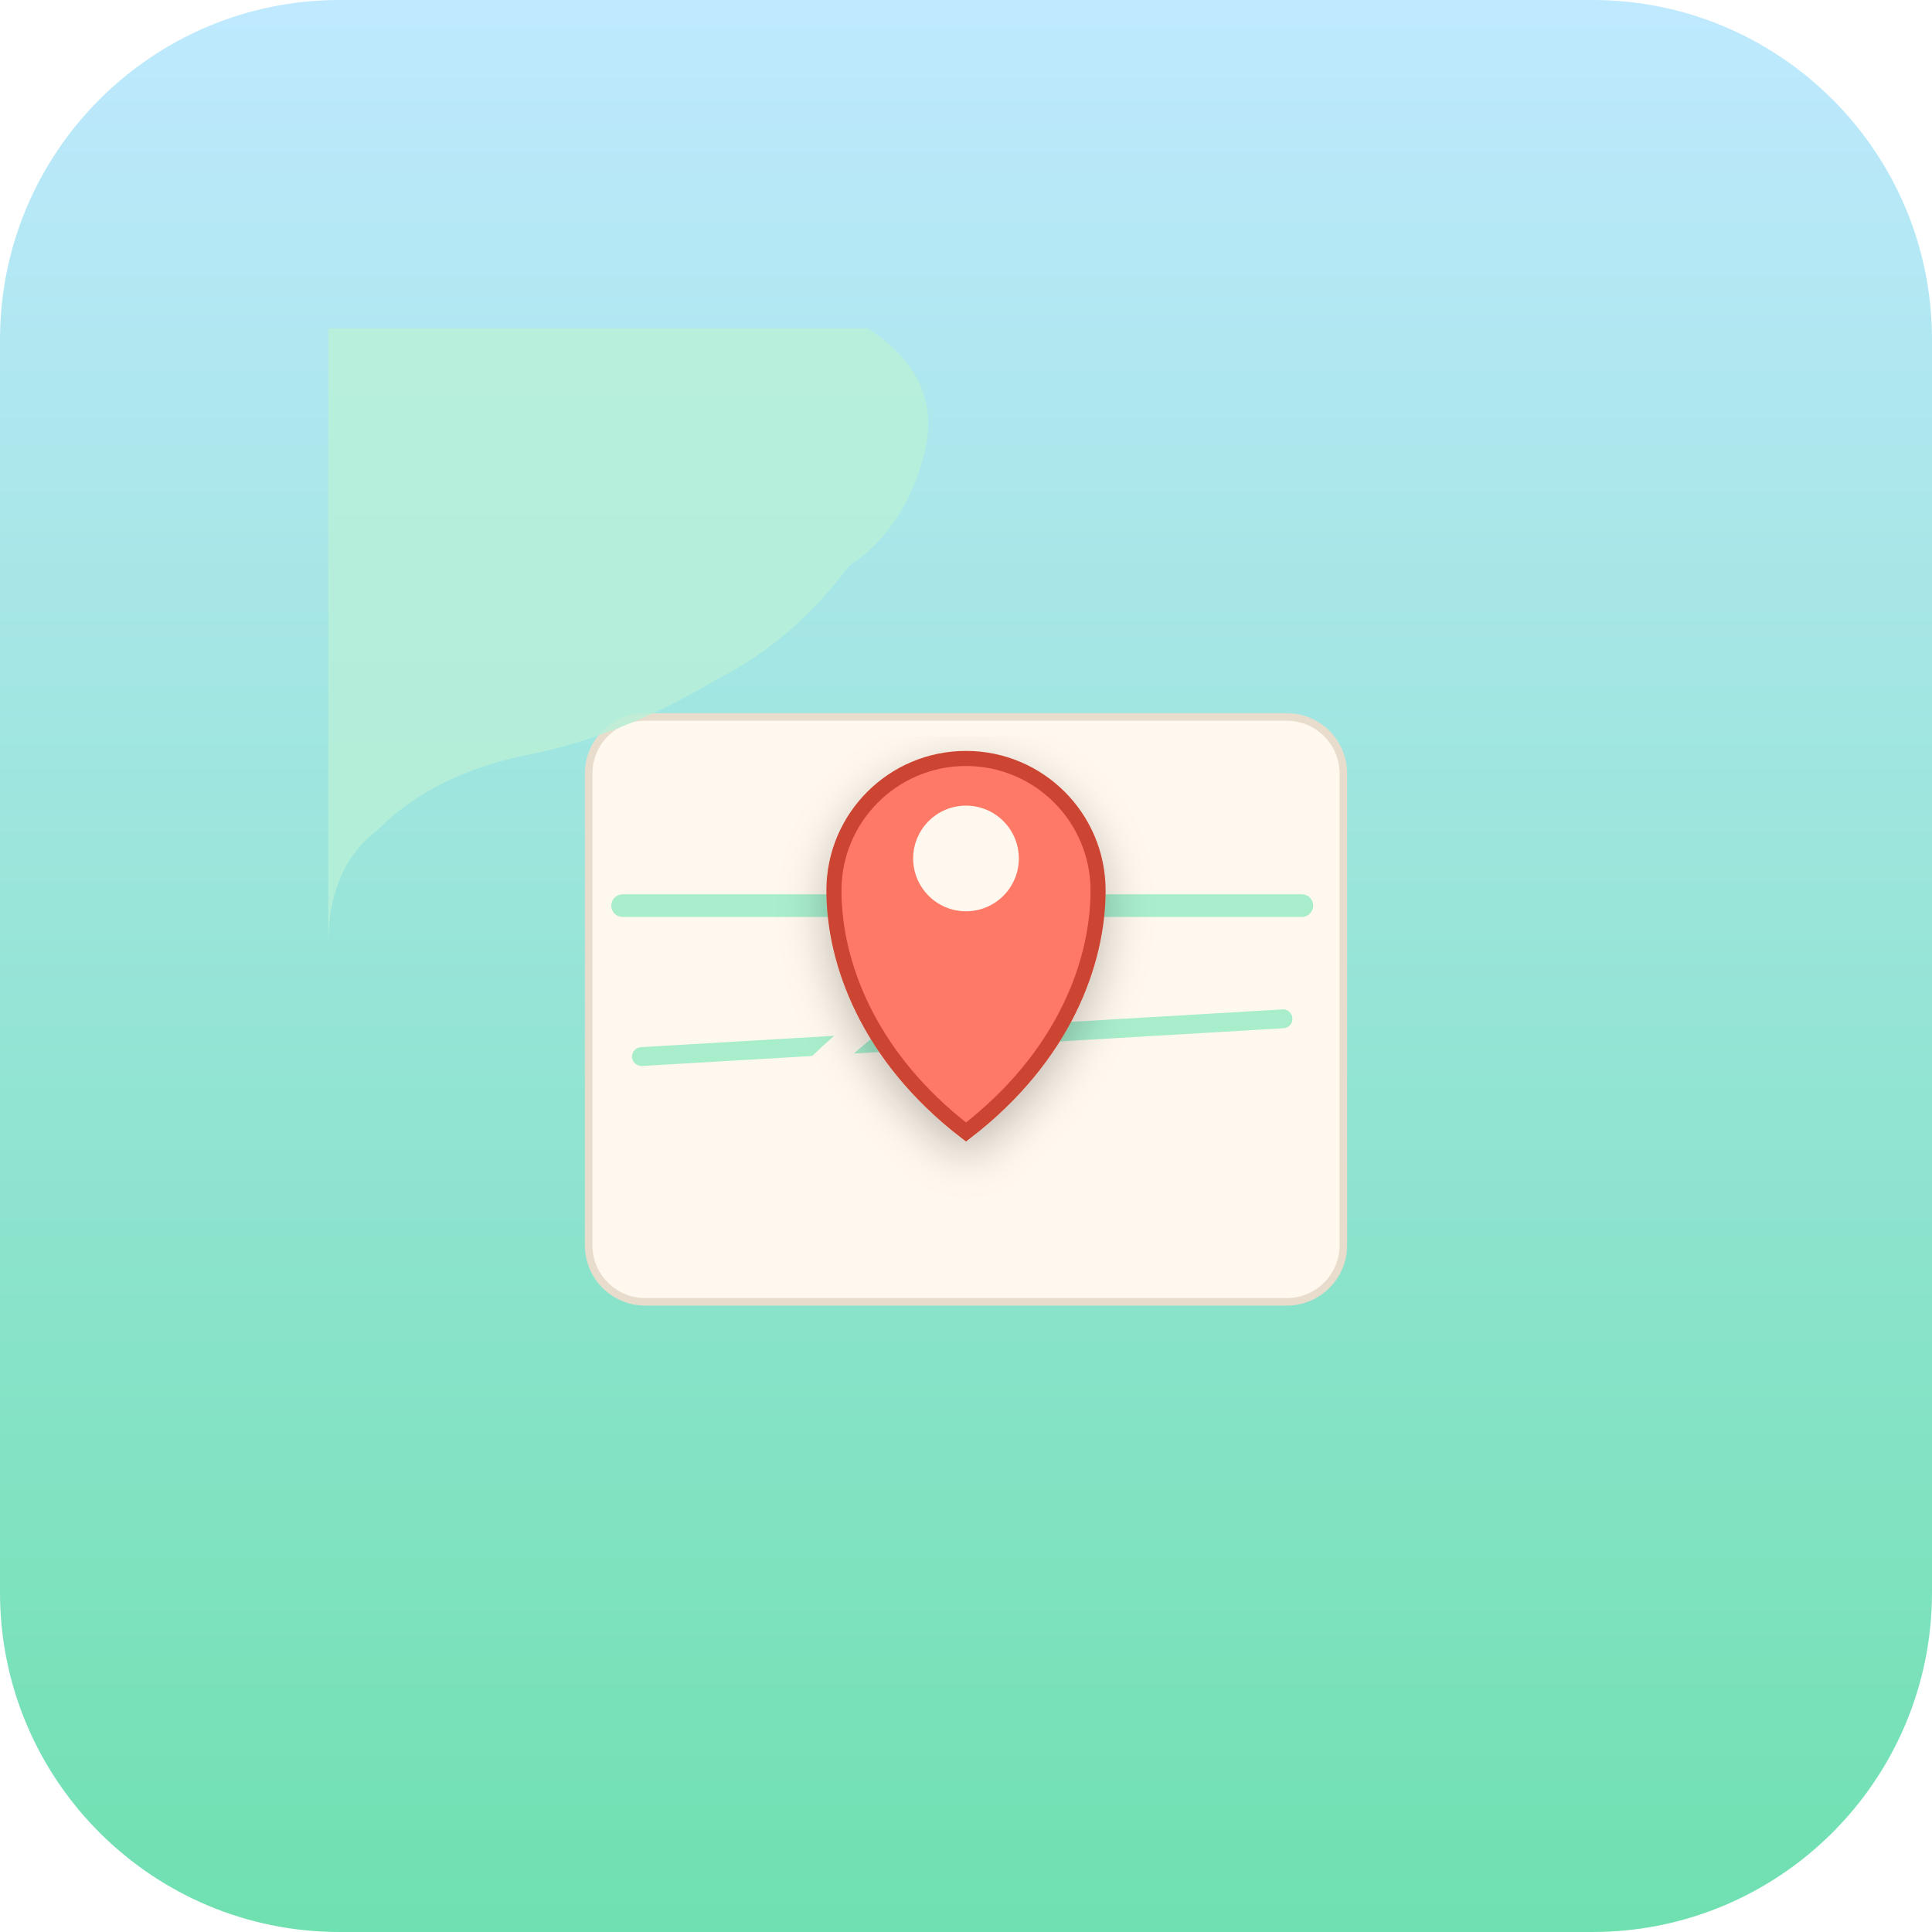
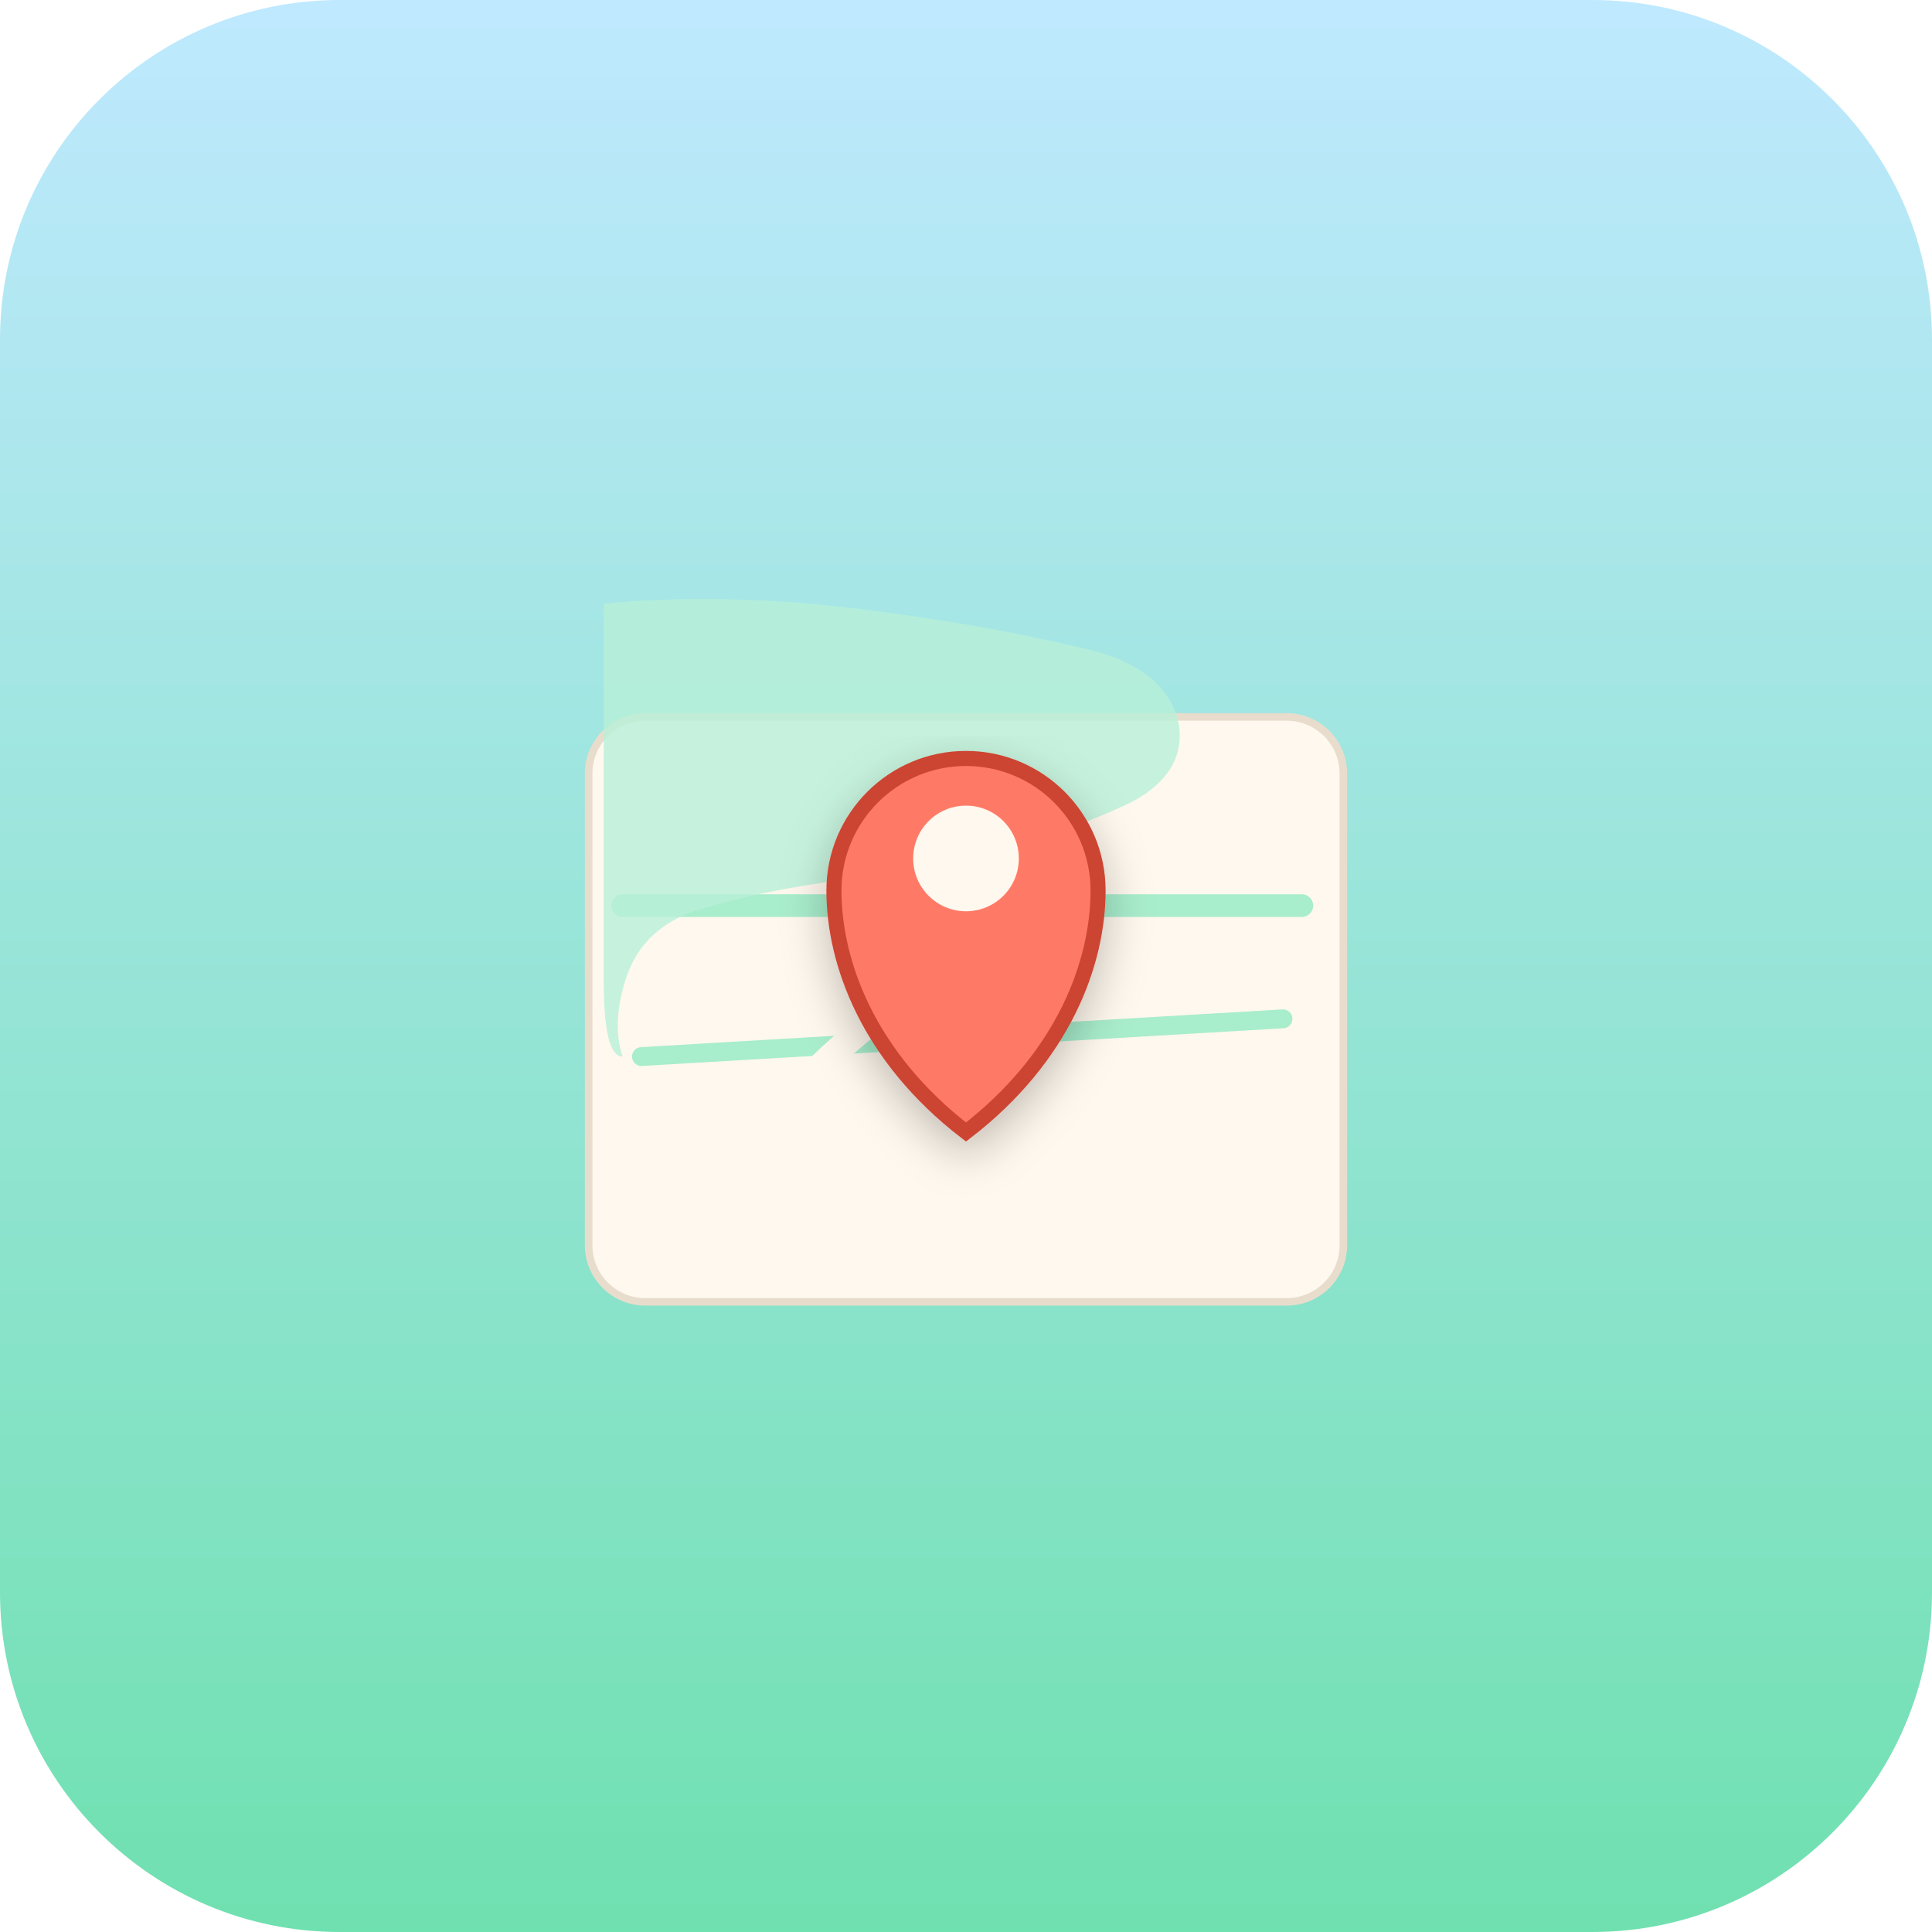
<svg xmlns="http://www.w3.org/2000/svg" viewBox="0 0 1024 1024" width="1024" height="1024">
  <defs>
    <linearGradient id="skyMint" x1="0%" y1="0%" x2="0%" y2="100%">
      <stop offset="0%" stop-color="#BFE9FF" />
      <stop offset="100%" stop-color="#6FE0B0" />
    </linearGradient>
    <filter id="pinShadow" x="-30%" y="-10%" width="160%" height="160%">
      <feDropShadow dx="0" dy="8" stdDeviation="12" flood-color="#000000" flood-opacity="0.25" />
    </filter>
    <clipPath id="iconClip">
      <rect width="1024" height="1024" rx="180" ry="180" />
    </clipPath>
  </defs>
  <g clip-path="url(#iconClip)">
    <rect width="1024" height="1024" fill="url(#skyMint)" />
    <rect x="312" y="380" width="400" height="310" rx="30" fill="#FFF8EE" stroke="#E8DDCC" stroke-width="4" />
    <line x1="330" y1="480" x2="690" y2="480" stroke="#A8EDCC" stroke-width="12" stroke-linecap="round" />
    <line x1="340" y1="560" x2="680" y2="540" stroke="#A8EDCC" stroke-width="10" stroke-linecap="round" />
    <path d="M 360 670 Q 390 610 430 570 Q 470 530 512 510 Q 512 480 512 460" stroke="#FFF8EE" stroke-width="14" fill="none" stroke-linecap="round" />
-     <path d="M 174 174 L 460 174 Q 500 200 490 240 Q 480 280 450 300 Q 420 340 380 360 Q 330 390 280 400 Q 230 410 200 440 Q 174 460 174 500 Z" fill="#B8F0D8" fill-opacity="0.82" />
+     <path d="M 320 320 Q 370 315 430 320 Q 510 328 580 345 Q 620 356 625 385 Q 628 410 600 425 Q 565 442 520 452 Q 475 462 435 468 Q 395 474 365 484 Q 340 494 332 518 Q 324 542 330 560 Q 320 560 320 520 Q 320 480 320 460 Q 320 420 320 400 Q 320 360 320 320 Z" fill="#B8F0D8" fill-opacity="0.80" />
    <g filter="url(#pinShadow)">
      <path d="M 512 600 C 460 560 442 510 442 472 A 70 70 0 1 1 582 472 C 582 510 564 560 512 600 Z" fill="#FF7A66" stroke="#CC4433" stroke-width="8" />
      <circle cx="512" cy="455" r="28" fill="#FFF8EE" />
    </g>
  </g>
</svg>
